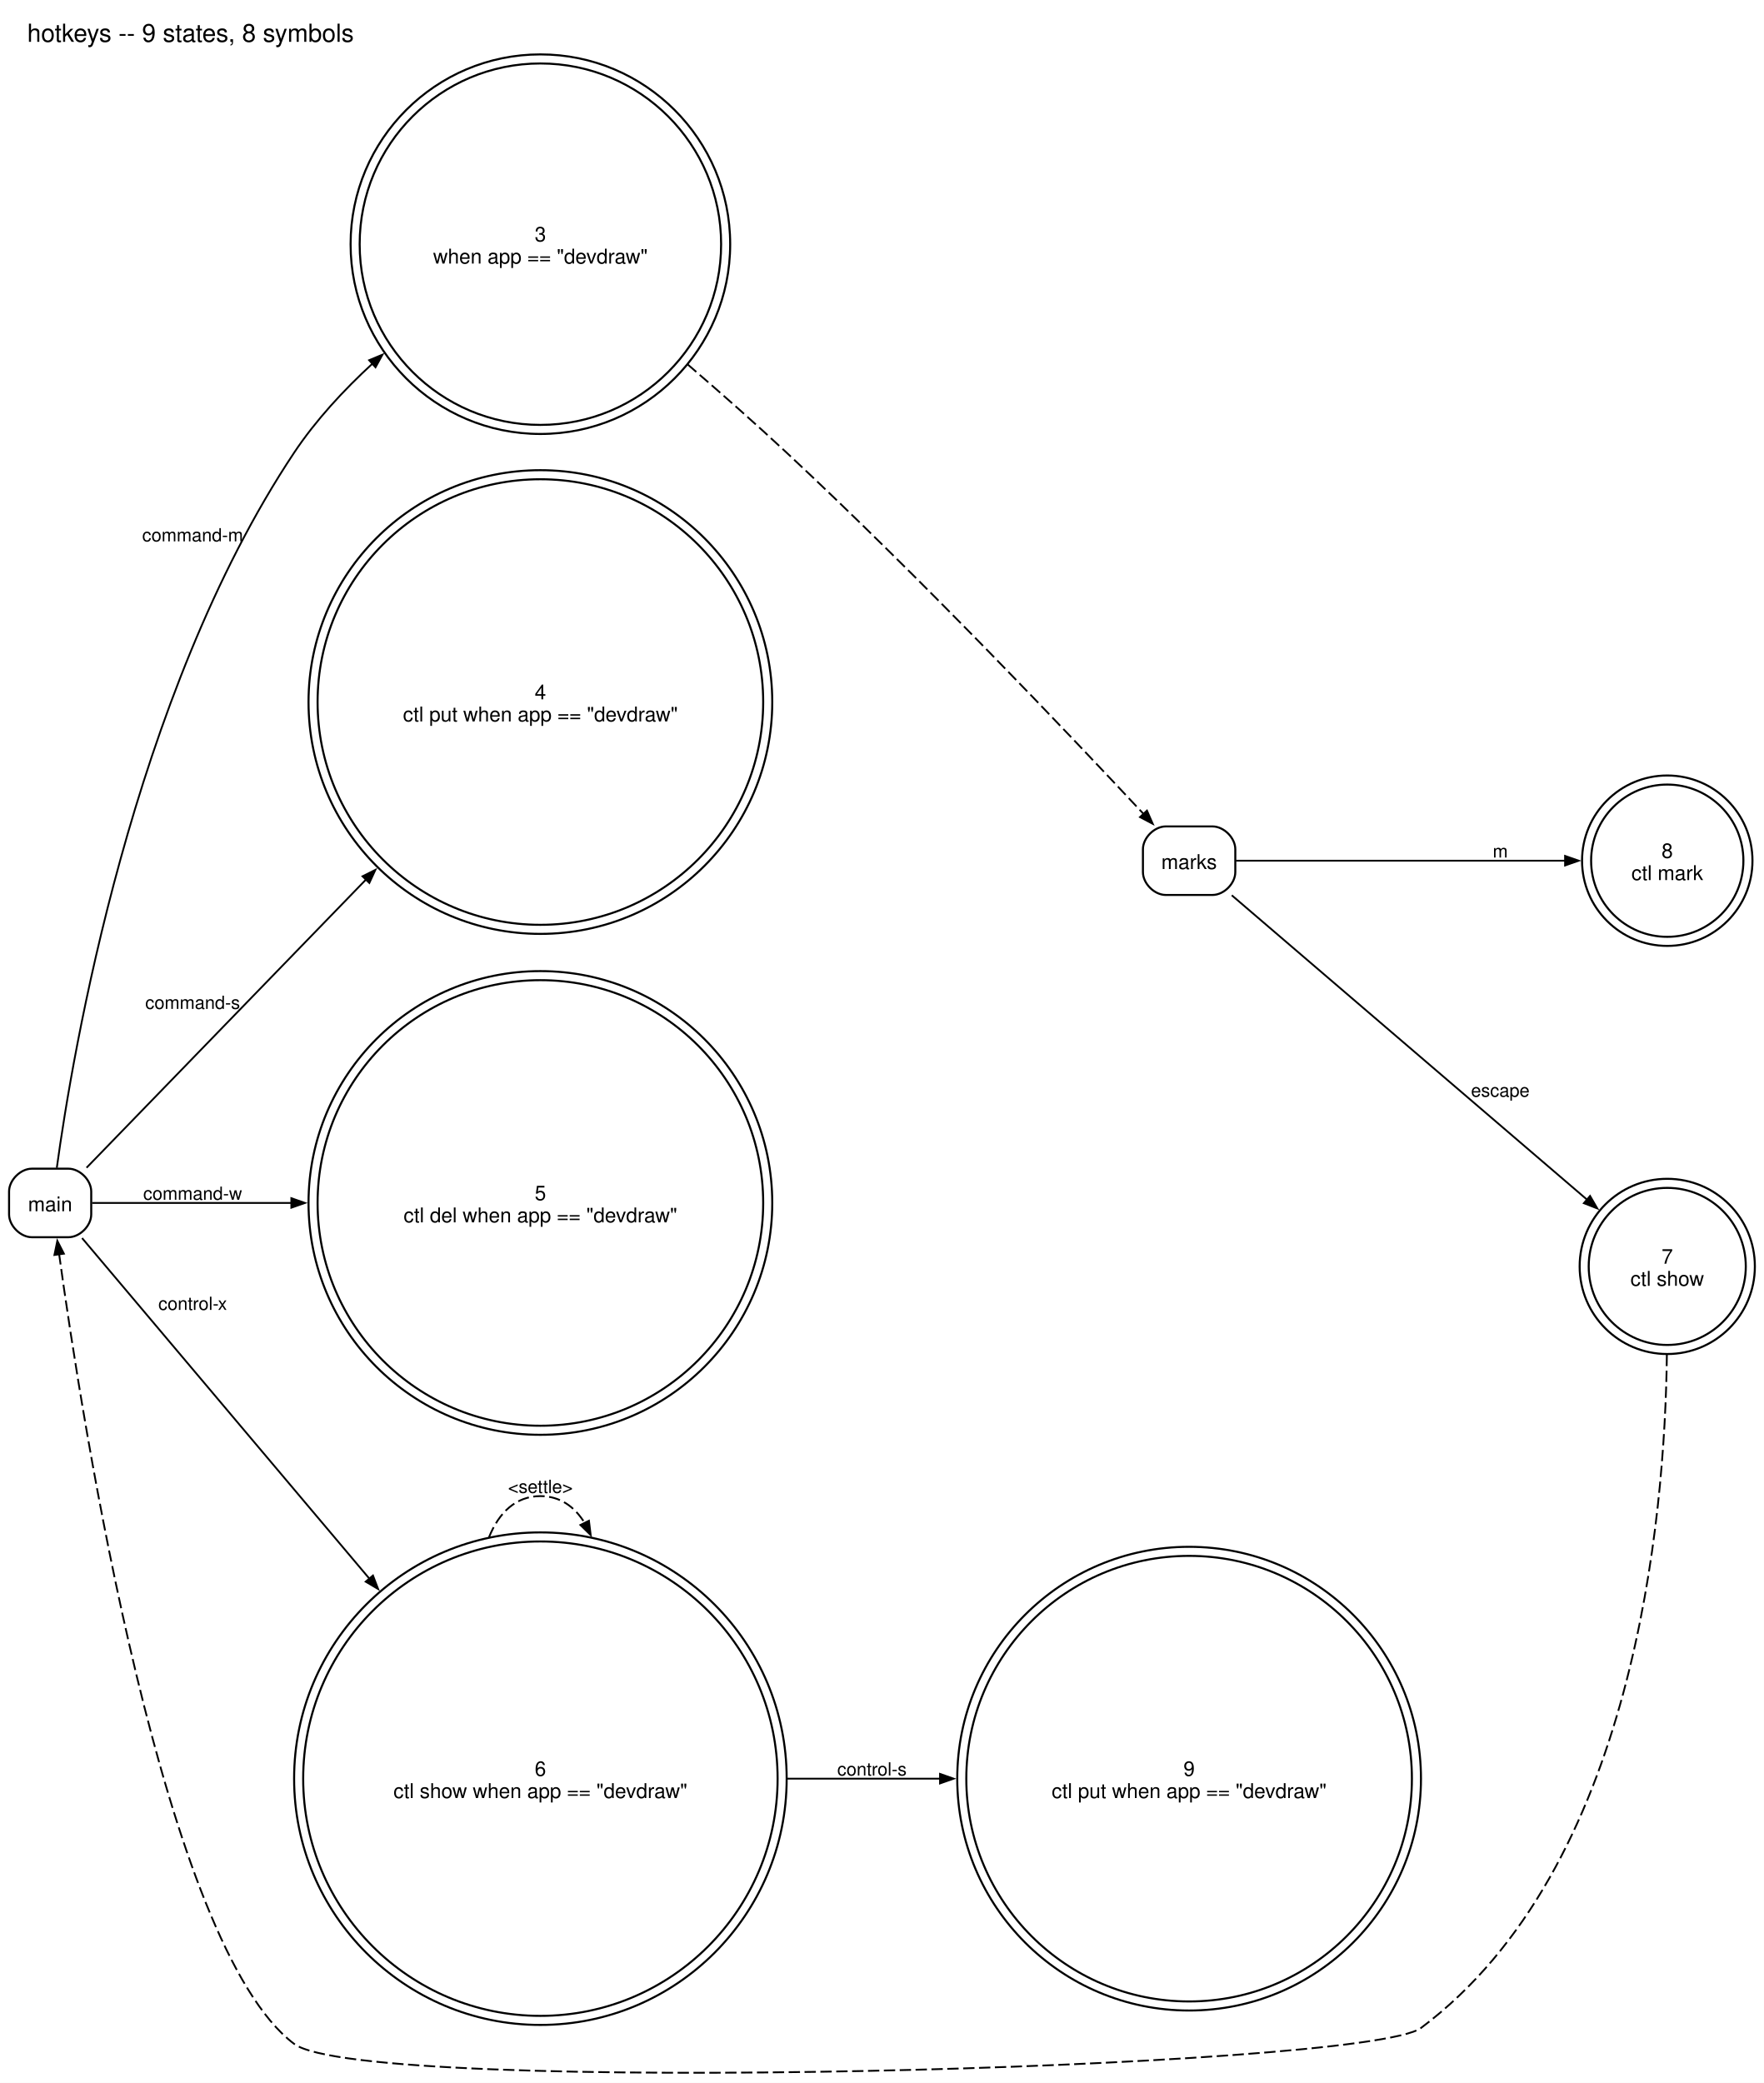
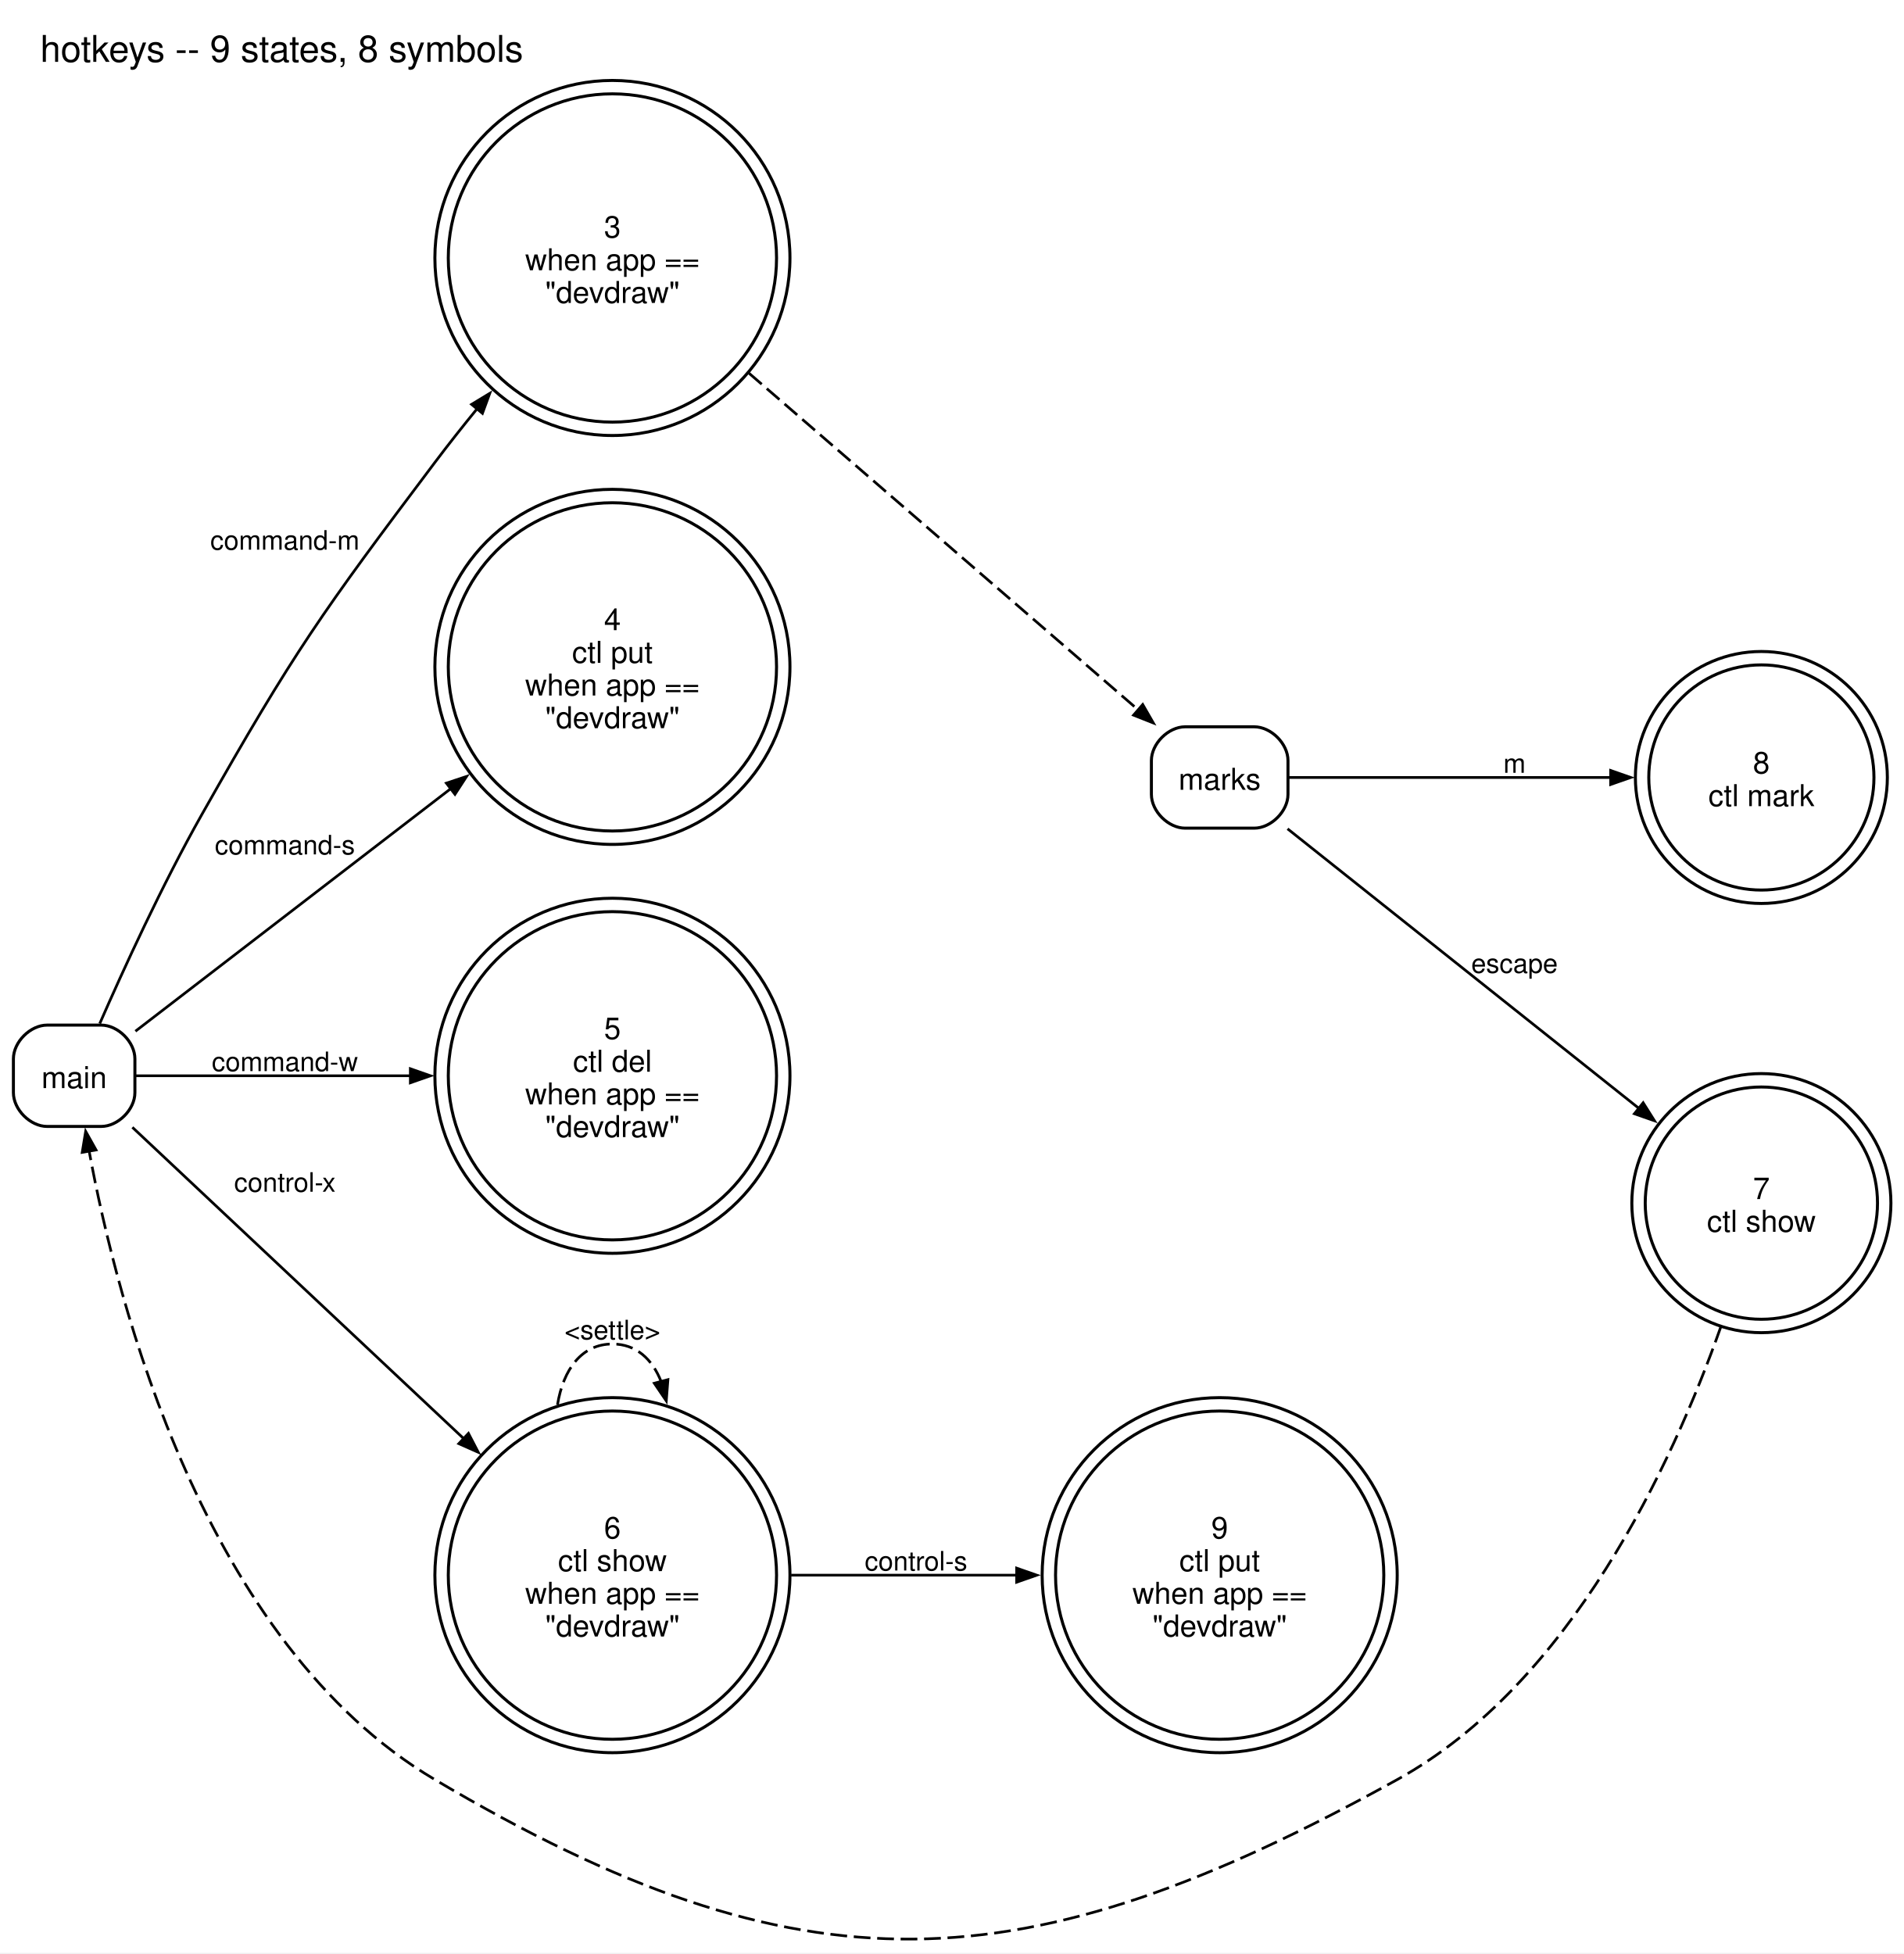
- <svg xmlns="http://www.w3.org/2000/svg" width="778pt" height="919pt" viewBox="0.00 0.00 778.00 919.00">
-   <g id="graph0" class="graph" transform="scale(1 1) rotate(0) translate(4 914.9)">
-     <polygon fill="white" stroke="none" points="-4,4 -4,-914.9 774.18,-914.9 774.18,4 -4,4" />
-     <text xml:space="preserve" text-anchor="start" x="8" y="-896.45" font-family="Helvetica,sans-Serif" font-size="11.00">hotkeys -- 9 states, 8 symbols</text>
+ <svg xmlns="http://www.w3.org/2000/svg" width="568pt" height="583pt" viewBox="0.00 0.00 568.00 583.00">
+   <g id="graph0" class="graph" transform="scale(1 1) rotate(0) translate(4 578.65)">
+     <polygon fill="white" stroke="none" points="-4,4 -4,-578.65 564.17,-578.65 564.17,4 -4,4" />
+     <text xml:space="preserve" text-anchor="start" x="8" y="-560.2" font-family="Helvetica,sans-Serif" font-size="11.00">hotkeys -- 9 states, 8 symbols</text>
    <g id="node1" class="node start">
-       <path fill="none" stroke="black" stroke-width="0.9" d="M26.17,-399.29C26.17,-399.29 10.08,-399.29 10.08,-399.29 5.04,-399.29 0,-394.25 0,-389.21 0,-389.21 0,-379.13 0,-379.13 0,-374.09 5.04,-369.05 10.08,-369.05 10.08,-369.05 26.17,-369.05 26.17,-369.05 31.21,-369.05 36.25,-374.09 36.25,-379.13 36.25,-379.13 36.25,-389.21 36.25,-389.21 36.25,-394.25 31.21,-399.29 26.17,-399.29" />
-       <text xml:space="preserve" text-anchor="middle" x="18.12" y="-380.5" font-family="Helvetica,sans-Serif" font-size="9.00">main</text>
+       <path fill="none" stroke="black" stroke-width="0.9" d="M26.17,-272.8C26.17,-272.8 10.08,-272.8 10.08,-272.8 5.04,-272.8 0,-267.76 0,-262.72 0,-262.72 0,-252.64 0,-252.64 0,-247.6 5.04,-242.56 10.08,-242.56 10.08,-242.56 26.17,-242.56 26.17,-242.56 31.21,-242.56 36.25,-247.6 36.25,-252.64 36.25,-252.64 36.25,-262.72 36.25,-262.72 36.25,-267.76 31.21,-272.8 26.17,-272.8" />
+       <text xml:space="preserve" text-anchor="middle" x="18.12" y="-254.01" font-family="Helvetica,sans-Serif" font-size="9.00">main</text>
    </g>
    <g id="node3" class="node">
-       <ellipse fill="none" stroke="black" stroke-width="0.9" cx="234.4" cy="-807.17" rx="79.73" ry="79.73" />
-       <ellipse fill="none" stroke="black" stroke-width="0.9" cx="234.4" cy="-807.17" rx="83.73" ry="83.73" />
-       <text xml:space="preserve" text-anchor="middle" x="234.4" y="-808.37" font-family="Helvetica,sans-Serif" font-size="9.00">3</text>
-       <text xml:space="preserve" text-anchor="middle" x="234.4" y="-798.62" font-family="Helvetica,sans-Serif" font-size="9.00">when app == "devdraw"</text>
+       <ellipse fill="none" stroke="black" stroke-width="0.9" cx="178.72" cy="-501.68" rx="48.97" ry="48.97" />
+       <ellipse fill="none" stroke="black" stroke-width="0.9" cx="178.72" cy="-501.68" rx="52.97" ry="52.97" />
+       <text xml:space="preserve" text-anchor="middle" x="178.72" y="-507.76" font-family="Helvetica,sans-Serif" font-size="9.00">3</text>
+       <text xml:space="preserve" text-anchor="middle" x="178.72" y="-498.01" font-family="Helvetica,sans-Serif" font-size="9.00">when app ==</text>
+       <text xml:space="preserve" text-anchor="middle" x="178.72" y="-488.26" font-family="Helvetica,sans-Serif" font-size="9.00">"devdraw"</text>
    </g>
    <g id="edge1" class="edge">
-       <path fill="none" stroke="black" stroke-width="0.8" d="M21.06,-399.64C27.86,-449.33 54.29,-607.9 125.75,-715.17 135.26,-729.44 147.57,-742.77 160.46,-754.6" />
-       <polygon fill="black" stroke="black" stroke-width="0.8" points="158.85,-755.98 164.72,-758.42 161.66,-752.85 158.85,-755.98" />
-       <text xml:space="preserve" text-anchor="middle" x="81" y="-676.05" font-family="Helvetica,sans-Serif" font-size="8.00"> command-m </text>
+       <path fill="none" stroke="black" stroke-width="0.8" d="M25.76,-273.25C32.75,-289.23 44.37,-314.66 56.25,-335.68 83.79,-384.4 92.1,-395.97 125.75,-440.68 129.77,-446.02 134.1,-451.5 138.5,-456.88" />
+       <polygon fill="black" stroke="black" stroke-width="0.8" points="136.7,-458 142.13,-461.29 139.94,-455.32 136.7,-458" />
+       <text xml:space="preserve" text-anchor="middle" x="81" y="-414.65" font-family="Helvetica,sans-Serif" font-size="8.00"> command-m </text>
    </g>
    <g id="node4" class="node">
-       <ellipse fill="none" stroke="black" stroke-width="0.9" cx="234.4" cy="-605.17" rx="98.29" ry="98.29" />
-       <ellipse fill="none" stroke="black" stroke-width="0.9" cx="234.4" cy="-605.17" rx="102.29" ry="102.29" />
-       <text xml:space="preserve" text-anchor="middle" x="234.4" y="-606.37" font-family="Helvetica,sans-Serif" font-size="9.00">4</text>
-       <text xml:space="preserve" text-anchor="middle" x="234.4" y="-596.62" font-family="Helvetica,sans-Serif" font-size="9.00">ctl put when app == "devdraw"</text>
+       <ellipse fill="none" stroke="black" stroke-width="0.9" cx="178.72" cy="-379.68" rx="48.97" ry="48.97" />
+       <ellipse fill="none" stroke="black" stroke-width="0.9" cx="178.72" cy="-379.68" rx="52.97" ry="52.97" />
+       <text xml:space="preserve" text-anchor="middle" x="178.72" y="-390.63" font-family="Helvetica,sans-Serif" font-size="9.00">4</text>
+       <text xml:space="preserve" text-anchor="middle" x="178.72" y="-380.88" font-family="Helvetica,sans-Serif" font-size="9.00">ctl put</text>
+       <text xml:space="preserve" text-anchor="middle" x="178.72" y="-371.13" font-family="Helvetica,sans-Serif" font-size="9.00">when app ==</text>
+       <text xml:space="preserve" text-anchor="middle" x="178.72" y="-361.38" font-family="Helvetica,sans-Serif" font-size="9.00">"devdraw"</text>
    </g>
    <g id="edge2" class="edge">
-       <path fill="none" stroke="black" stroke-width="0.8" d="M34.19,-399.71C59.61,-425.92 112.62,-480.6 157.57,-526.97" />
-       <polygon fill="black" stroke="black" stroke-width="0.8" points="155.93,-528.28 161.61,-531.13 158.94,-525.36 155.93,-528.28" />
-       <text xml:space="preserve" text-anchor="middle" x="81" y="-469.78" font-family="Helvetica,sans-Serif" font-size="8.00"> command-s </text>
+       <path fill="none" stroke="black" stroke-width="0.8" d="M36.4,-270.97C58.86,-288.25 98.98,-319.12 130.75,-343.55" />
+       <polygon fill="black" stroke="black" stroke-width="0.8" points="129.18,-344.99 135.21,-346.99 131.74,-341.66 129.18,-344.99" />
+       <text xml:space="preserve" text-anchor="middle" x="81" y="-323.74" font-family="Helvetica,sans-Serif" font-size="8.00"> command-s </text>
    </g>
    <g id="node5" class="node">
-       <ellipse fill="none" stroke="black" stroke-width="0.9" cx="234.4" cy="-384.17" rx="98.29" ry="98.29" />
-       <ellipse fill="none" stroke="black" stroke-width="0.9" cx="234.4" cy="-384.17" rx="102.29" ry="102.29" />
-       <text xml:space="preserve" text-anchor="middle" x="234.4" y="-385.37" font-family="Helvetica,sans-Serif" font-size="9.00">5</text>
-       <text xml:space="preserve" text-anchor="middle" x="234.4" y="-375.62" font-family="Helvetica,sans-Serif" font-size="9.00">ctl del when app == "devdraw"</text>
+       <ellipse fill="none" stroke="black" stroke-width="0.9" cx="178.72" cy="-257.68" rx="48.97" ry="48.97" />
+       <ellipse fill="none" stroke="black" stroke-width="0.9" cx="178.72" cy="-257.68" rx="52.97" ry="52.97" />
+       <text xml:space="preserve" text-anchor="middle" x="178.72" y="-268.63" font-family="Helvetica,sans-Serif" font-size="9.00">5</text>
+       <text xml:space="preserve" text-anchor="middle" x="178.72" y="-258.88" font-family="Helvetica,sans-Serif" font-size="9.00">ctl del</text>
+       <text xml:space="preserve" text-anchor="middle" x="178.72" y="-249.13" font-family="Helvetica,sans-Serif" font-size="9.00">when app ==</text>
+       <text xml:space="preserve" text-anchor="middle" x="178.72" y="-239.38" font-family="Helvetica,sans-Serif" font-size="9.00">"devdraw"</text>
    </g>
    <g id="edge3" class="edge">
-       <path fill="none" stroke="black" stroke-width="0.8" d="M36.66,-384.17C56.53,-384.17 90.61,-384.17 124.89,-384.17" />
-       <polygon fill="black" stroke="black" stroke-width="0.8" points="124.53,-386.27 130.53,-384.17 124.53,-382.07 124.53,-386.27" />
-       <text xml:space="preserve" text-anchor="middle" x="81" y="-385.57" font-family="Helvetica,sans-Serif" font-size="8.00"> command-w </text>
+       <path fill="none" stroke="black" stroke-width="0.8" d="M36.4,-257.68C56.09,-257.68 89.36,-257.68 118.67,-257.68" />
+       <polygon fill="black" stroke="black" stroke-width="0.8" points="118.43,-259.78 124.43,-257.68 118.43,-255.58 118.43,-259.78" />
+       <text xml:space="preserve" text-anchor="middle" x="81" y="-259.08" font-family="Helvetica,sans-Serif" font-size="8.00"> command-w </text>
    </g>
    <g id="node6" class="node">
-       <ellipse fill="none" stroke="black" stroke-width="0.9" cx="234.4" cy="-130.17" rx="104.65" ry="104.65" />
-       <ellipse fill="none" stroke="black" stroke-width="0.9" cx="234.4" cy="-130.17" rx="108.65" ry="108.65" />
-       <text xml:space="preserve" text-anchor="middle" x="234.4" y="-131.37" font-family="Helvetica,sans-Serif" font-size="9.00">6</text>
-       <text xml:space="preserve" text-anchor="middle" x="234.4" y="-121.62" font-family="Helvetica,sans-Serif" font-size="9.00">ctl show when app == "devdraw"</text>
+       <ellipse fill="none" stroke="black" stroke-width="0.9" cx="178.72" cy="-108.68" rx="48.97" ry="48.97" />
+       <ellipse fill="none" stroke="black" stroke-width="0.9" cx="178.72" cy="-108.68" rx="52.97" ry="52.97" />
+       <text xml:space="preserve" text-anchor="middle" x="178.72" y="-119.63" font-family="Helvetica,sans-Serif" font-size="9.00">6</text>
+       <text xml:space="preserve" text-anchor="middle" x="178.72" y="-109.88" font-family="Helvetica,sans-Serif" font-size="9.00">ctl show</text>
+       <text xml:space="preserve" text-anchor="middle" x="178.72" y="-100.13" font-family="Helvetica,sans-Serif" font-size="9.00">when app ==</text>
+       <text xml:space="preserve" text-anchor="middle" x="178.72" y="-90.38" font-family="Helvetica,sans-Serif" font-size="9.00">"devdraw"</text>
    </g>
    <g id="edge4" class="edge">
-       <path fill="none" stroke="black" stroke-width="0.8" d="M32.21,-368.67C57.03,-339.24 112.64,-273.32 159.12,-218.22" />
-       <polygon fill="black" stroke="black" stroke-width="0.8" points="160.54,-219.79 162.81,-213.85 157.33,-217.09 160.54,-219.79" />
-       <text xml:space="preserve" text-anchor="middle" x="81" y="-336.98" font-family="Helvetica,sans-Serif" font-size="8.00"> control-x </text>
+       <path fill="none" stroke="black" stroke-width="0.8" d="M35.5,-242.3C58.64,-220.56 101.72,-180.08 134.43,-149.35" />
+       <polygon fill="black" stroke="black" stroke-width="0.8" points="135.77,-150.98 138.7,-145.34 132.89,-147.92 135.77,-150.98" />
+       <text xml:space="preserve" text-anchor="middle" x="81" y="-223.08" font-family="Helvetica,sans-Serif" font-size="8.00"> control-x </text>
    </g>
    <g id="node2" class="node start">
-       <path fill="none" stroke="black" stroke-width="0.9" d="M530.89,-550.29C530.89,-550.29 510.3,-550.29 510.3,-550.29 505.26,-550.29 500.22,-545.25 500.22,-540.21 500.22,-540.21 500.22,-530.13 500.22,-530.13 500.22,-525.09 505.26,-520.05 510.3,-520.05 510.3,-520.05 530.89,-520.05 530.89,-520.05 535.93,-520.05 540.97,-525.09 540.97,-530.13 540.97,-530.13 540.97,-540.21 540.97,-540.21 540.97,-545.25 535.93,-550.29 530.89,-550.29" />
-       <text xml:space="preserve" text-anchor="middle" x="520.59" y="-531.5" font-family="Helvetica,sans-Serif" font-size="9.00">marks</text>
+       <path fill="none" stroke="black" stroke-width="0.9" d="M370.2,-361.8C370.2,-361.8 349.61,-361.8 349.61,-361.8 344.57,-361.8 339.53,-356.76 339.53,-351.72 339.53,-351.72 339.53,-341.64 339.53,-341.64 339.53,-336.6 344.57,-331.56 349.61,-331.56 349.61,-331.56 370.2,-331.56 370.2,-331.56 375.24,-331.56 380.28,-336.6 380.28,-341.64 380.28,-341.64 380.28,-351.72 380.28,-351.72 380.28,-356.76 375.24,-361.8 370.2,-361.8" />
+       <text xml:space="preserve" text-anchor="middle" x="359.9" y="-343.01" font-family="Helvetica,sans-Serif" font-size="9.00">marks</text>
    </g>
    <g id="node7" class="node">
-       <ellipse fill="none" stroke="black" stroke-width="0.9" cx="731.53" cy="-356.17" rx="34.65" ry="34.65" />
-       <ellipse fill="none" stroke="black" stroke-width="0.9" cx="731.53" cy="-356.17" rx="38.65" ry="38.65" />
-       <text xml:space="preserve" text-anchor="middle" x="731.53" y="-357.37" font-family="Helvetica,sans-Serif" font-size="9.00">7</text>
-       <text xml:space="preserve" text-anchor="middle" x="731.53" y="-347.62" font-family="Helvetica,sans-Serif" font-size="9.00">ctl show</text>
+       <ellipse fill="none" stroke="black" stroke-width="0.9" cx="521.52" cy="-219.68" rx="34.65" ry="34.65" />
+       <ellipse fill="none" stroke="black" stroke-width="0.9" cx="521.52" cy="-219.68" rx="38.65" ry="38.65" />
+       <text xml:space="preserve" text-anchor="middle" x="521.52" y="-220.88" font-family="Helvetica,sans-Serif" font-size="9.00">7</text>
+       <text xml:space="preserve" text-anchor="middle" x="521.52" y="-211.13" font-family="Helvetica,sans-Serif" font-size="9.00">ctl show</text>
    </g>
    <g id="edge5" class="edge">
-       <path fill="none" stroke="black" stroke-width="0.8" d="M539.41,-519.91C574.11,-490.18 651.32,-424.03 696.26,-385.53" />
-       <polygon fill="black" stroke="black" stroke-width="0.8" points="697.47,-387.26 700.66,-381.76 694.74,-384.07 697.47,-387.26" />
-       <text xml:space="preserve" text-anchor="middle" x="657.88" y="-431.04" font-family="Helvetica,sans-Serif" font-size="8.00"> escape </text>
+       <path fill="none" stroke="black" stroke-width="0.8" d="M380.15,-331.37C406.1,-310.72 452.75,-273.6 485.12,-247.85" />
+       <polygon fill="black" stroke="black" stroke-width="0.8" points="486.25,-249.63 489.64,-244.25 483.63,-246.35 486.25,-249.63" />
+       <text xml:space="preserve" text-anchor="middle" x="447.87" y="-288.39" font-family="Helvetica,sans-Serif" font-size="8.00"> escape </text>
    </g>
    <g id="node8" class="node">
-       <ellipse fill="none" stroke="black" stroke-width="0.9" cx="731.53" cy="-535.17" rx="33.59" ry="33.59" />
-       <ellipse fill="none" stroke="black" stroke-width="0.9" cx="731.53" cy="-535.17" rx="37.59" ry="37.59" />
-       <text xml:space="preserve" text-anchor="middle" x="731.53" y="-536.37" font-family="Helvetica,sans-Serif" font-size="9.00">8</text>
-       <text xml:space="preserve" text-anchor="middle" x="731.53" y="-526.62" font-family="Helvetica,sans-Serif" font-size="9.00">ctl mark</text>
+       <ellipse fill="none" stroke="black" stroke-width="0.9" cx="521.52" cy="-346.68" rx="33.59" ry="33.59" />
+       <ellipse fill="none" stroke="black" stroke-width="0.9" cx="521.52" cy="-346.68" rx="37.59" ry="37.59" />
+       <text xml:space="preserve" text-anchor="middle" x="521.52" y="-347.88" font-family="Helvetica,sans-Serif" font-size="9.00">8</text>
+       <text xml:space="preserve" text-anchor="middle" x="521.52" y="-338.13" font-family="Helvetica,sans-Serif" font-size="9.00">ctl mark</text>
    </g>
    <g id="edge6" class="edge">
-       <path fill="none" stroke="black" stroke-width="0.8" d="M541.25,-535.17C574.32,-535.17 641.87,-535.17 686.68,-535.17" />
-       <polygon fill="black" stroke="black" stroke-width="0.8" points="686.45,-537.27 692.45,-535.17 686.45,-533.07 686.45,-537.27" />
-       <text xml:space="preserve" text-anchor="middle" x="657.88" y="-536.57" font-family="Helvetica,sans-Serif" font-size="8.00"> m </text>
+       <path fill="none" stroke="black" stroke-width="0.8" d="M380.47,-346.68C404.31,-346.68 445.29,-346.68 476.78,-346.68" />
+       <polygon fill="black" stroke="black" stroke-width="0.8" points="476.54,-348.78 482.54,-346.68 476.54,-344.58 476.54,-348.78" />
+       <text xml:space="preserve" text-anchor="middle" x="447.87" y="-348.08" font-family="Helvetica,sans-Serif" font-size="8.00"> m </text>
    </g>
    <g id="edge7" class="edge goto">
-       <path fill="none" stroke="black" stroke-width="0.8" stroke-dasharray="5,2" d="M299.4,-754.09C313.97,-741.56 329.22,-728.09 343.05,-715.17 402.58,-659.6 468.82,-589.73 500.58,-555.7" />
-       <polygon fill="black" stroke="black" stroke-width="0.8" points="502,-557.26 504.55,-551.44 498.93,-554.4 502,-557.26" />
-       <text xml:space="preserve" text-anchor="middle" x="380.68" y="-692.95" font-family="Helvetica,sans-Serif" font-size="8.00">  </text>
+       <path fill="none" stroke="black" stroke-width="0.8" stroke-dasharray="5,2" d="M219.48,-467.29C255.2,-436.39 306.41,-392.09 335.8,-366.67" />
+       <polygon fill="black" stroke="black" stroke-width="0.8" points="336.94,-368.45 340.11,-362.94 334.2,-365.28 336.94,-368.45" />
+       <text xml:space="preserve" text-anchor="middle" x="269.31" y="-439.47" font-family="Helvetica,sans-Serif" font-size="8.00">  </text>
    </g>
    <g id="edge9" class="edge settle">
-       <path fill="none" stroke="black" stroke-width="0.8" stroke-dasharray="5,2" d="M211.68,-236.56C216.11,-247.69 223.69,-254.83 234.4,-254.83 242.94,-254.83 249.48,-250.3 254.03,-242.82" />
-       <polygon fill="black" stroke="black" stroke-width="0.8" points="255.82,-243.96 256.59,-237.65 252.05,-242.1 255.82,-243.96" />
-       <text xml:space="preserve" text-anchor="middle" x="234.4" y="-256.23" font-family="Helvetica,sans-Serif" font-size="8.00"> &lt;settle&gt; </text>
+       <path fill="none" stroke="black" stroke-width="0.8" stroke-dasharray="5,2" d="M162.33,-159.51C164.05,-170.06 169.52,-177.65 178.72,-177.65 185.76,-177.65 190.61,-173.2 193.28,-166.38" />
+       <polygon fill="black" stroke="black" stroke-width="0.8" points="195.28,-167.02 194.79,-160.68 191.22,-165.94 195.28,-167.02" />
+       <text xml:space="preserve" text-anchor="middle" x="178.72" y="-179.05" font-family="Helvetica,sans-Serif" font-size="8.00"> &lt;settle&gt; </text>
    </g>
    <g id="node9" class="node">
-       <ellipse fill="none" stroke="black" stroke-width="0.9" cx="520.59" cy="-130.17" rx="98.29" ry="98.29" />
-       <ellipse fill="none" stroke="black" stroke-width="0.9" cx="520.59" cy="-130.17" rx="102.29" ry="102.29" />
-       <text xml:space="preserve" text-anchor="middle" x="520.59" y="-131.37" font-family="Helvetica,sans-Serif" font-size="9.00">9</text>
-       <text xml:space="preserve" text-anchor="middle" x="520.59" y="-121.62" font-family="Helvetica,sans-Serif" font-size="9.00">ctl put when app == "devdraw"</text>
+       <ellipse fill="none" stroke="black" stroke-width="0.9" cx="359.9" cy="-108.68" rx="48.97" ry="48.97" />
+       <ellipse fill="none" stroke="black" stroke-width="0.9" cx="359.9" cy="-108.68" rx="52.97" ry="52.97" />
+       <text xml:space="preserve" text-anchor="middle" x="359.9" y="-119.63" font-family="Helvetica,sans-Serif" font-size="9.00">9</text>
+       <text xml:space="preserve" text-anchor="middle" x="359.9" y="-109.88" font-family="Helvetica,sans-Serif" font-size="9.00">ctl put</text>
+       <text xml:space="preserve" text-anchor="middle" x="359.9" y="-100.13" font-family="Helvetica,sans-Serif" font-size="9.00">when app ==</text>
+       <text xml:space="preserve" text-anchor="middle" x="359.9" y="-90.38" font-family="Helvetica,sans-Serif" font-size="9.00">"devdraw"</text>
    </g>
    <g id="edge8" class="edge">
-       <path fill="none" stroke="black" stroke-width="0.8" d="M343.25,-130.17C365.35,-130.17 388.63,-130.17 410.77,-130.17" />
-       <polygon fill="black" stroke="black" stroke-width="0.8" points="410.7,-132.27 416.7,-130.17 410.7,-128.07 410.7,-132.27" />
-       <text xml:space="preserve" text-anchor="middle" x="380.68" y="-131.57" font-family="Helvetica,sans-Serif" font-size="8.00"> control-s </text>
+       <path fill="none" stroke="black" stroke-width="0.8" d="M232.03,-108.68C253.19,-108.68 277.72,-108.68 299.54,-108.68" />
+       <polygon fill="black" stroke="black" stroke-width="0.8" points="299.32,-110.78 305.32,-108.68 299.32,-106.58 299.32,-110.78" />
+       <text xml:space="preserve" text-anchor="middle" x="269.31" y="-110.08" font-family="Helvetica,sans-Serif" font-size="8.00"> control-s </text>
    </g>
    <g id="edge10" class="edge goto">
-       <path fill="none" stroke="black" stroke-width="0.8" stroke-dasharray="5,2" d="M731.36,-317.18C730.53,-244.83 717.13,-90.77 622.88,-20.17 598.71,-2.07 156.53,10 125.75,-13.17 68.3,-56.44 32.23,-287.93 22.08,-361.63" />
-       <polygon fill="black" stroke="black" stroke-width="0.8" points="20.01,-361.22 21.29,-367.45 24.18,-361.79 20.01,-361.22" />
-       <text xml:space="preserve" text-anchor="middle" x="380.68" y="-2.95" font-family="Helvetica,sans-Serif" font-size="8.00">  </text>
+       <path fill="none" stroke="black" stroke-width="0.8" stroke-dasharray="5,2" d="M509.45,-182.85C494.82,-141.47 464.64,-76.36 412.87,-47.68 301.24,14.14 235.53,17.38 125.75,-47.68 56.78,-88.56 30.91,-190.02 22.58,-235.28" />
+       <polygon fill="black" stroke="black" stroke-width="0.8" points="20.53,-234.83 21.56,-241.1 24.66,-235.55 20.53,-234.83" />
+       <text xml:space="preserve" text-anchor="middle" x="269.31" y="-2.37" font-family="Helvetica,sans-Serif" font-size="8.00">  </text>
    </g>
  </g>
</svg>
